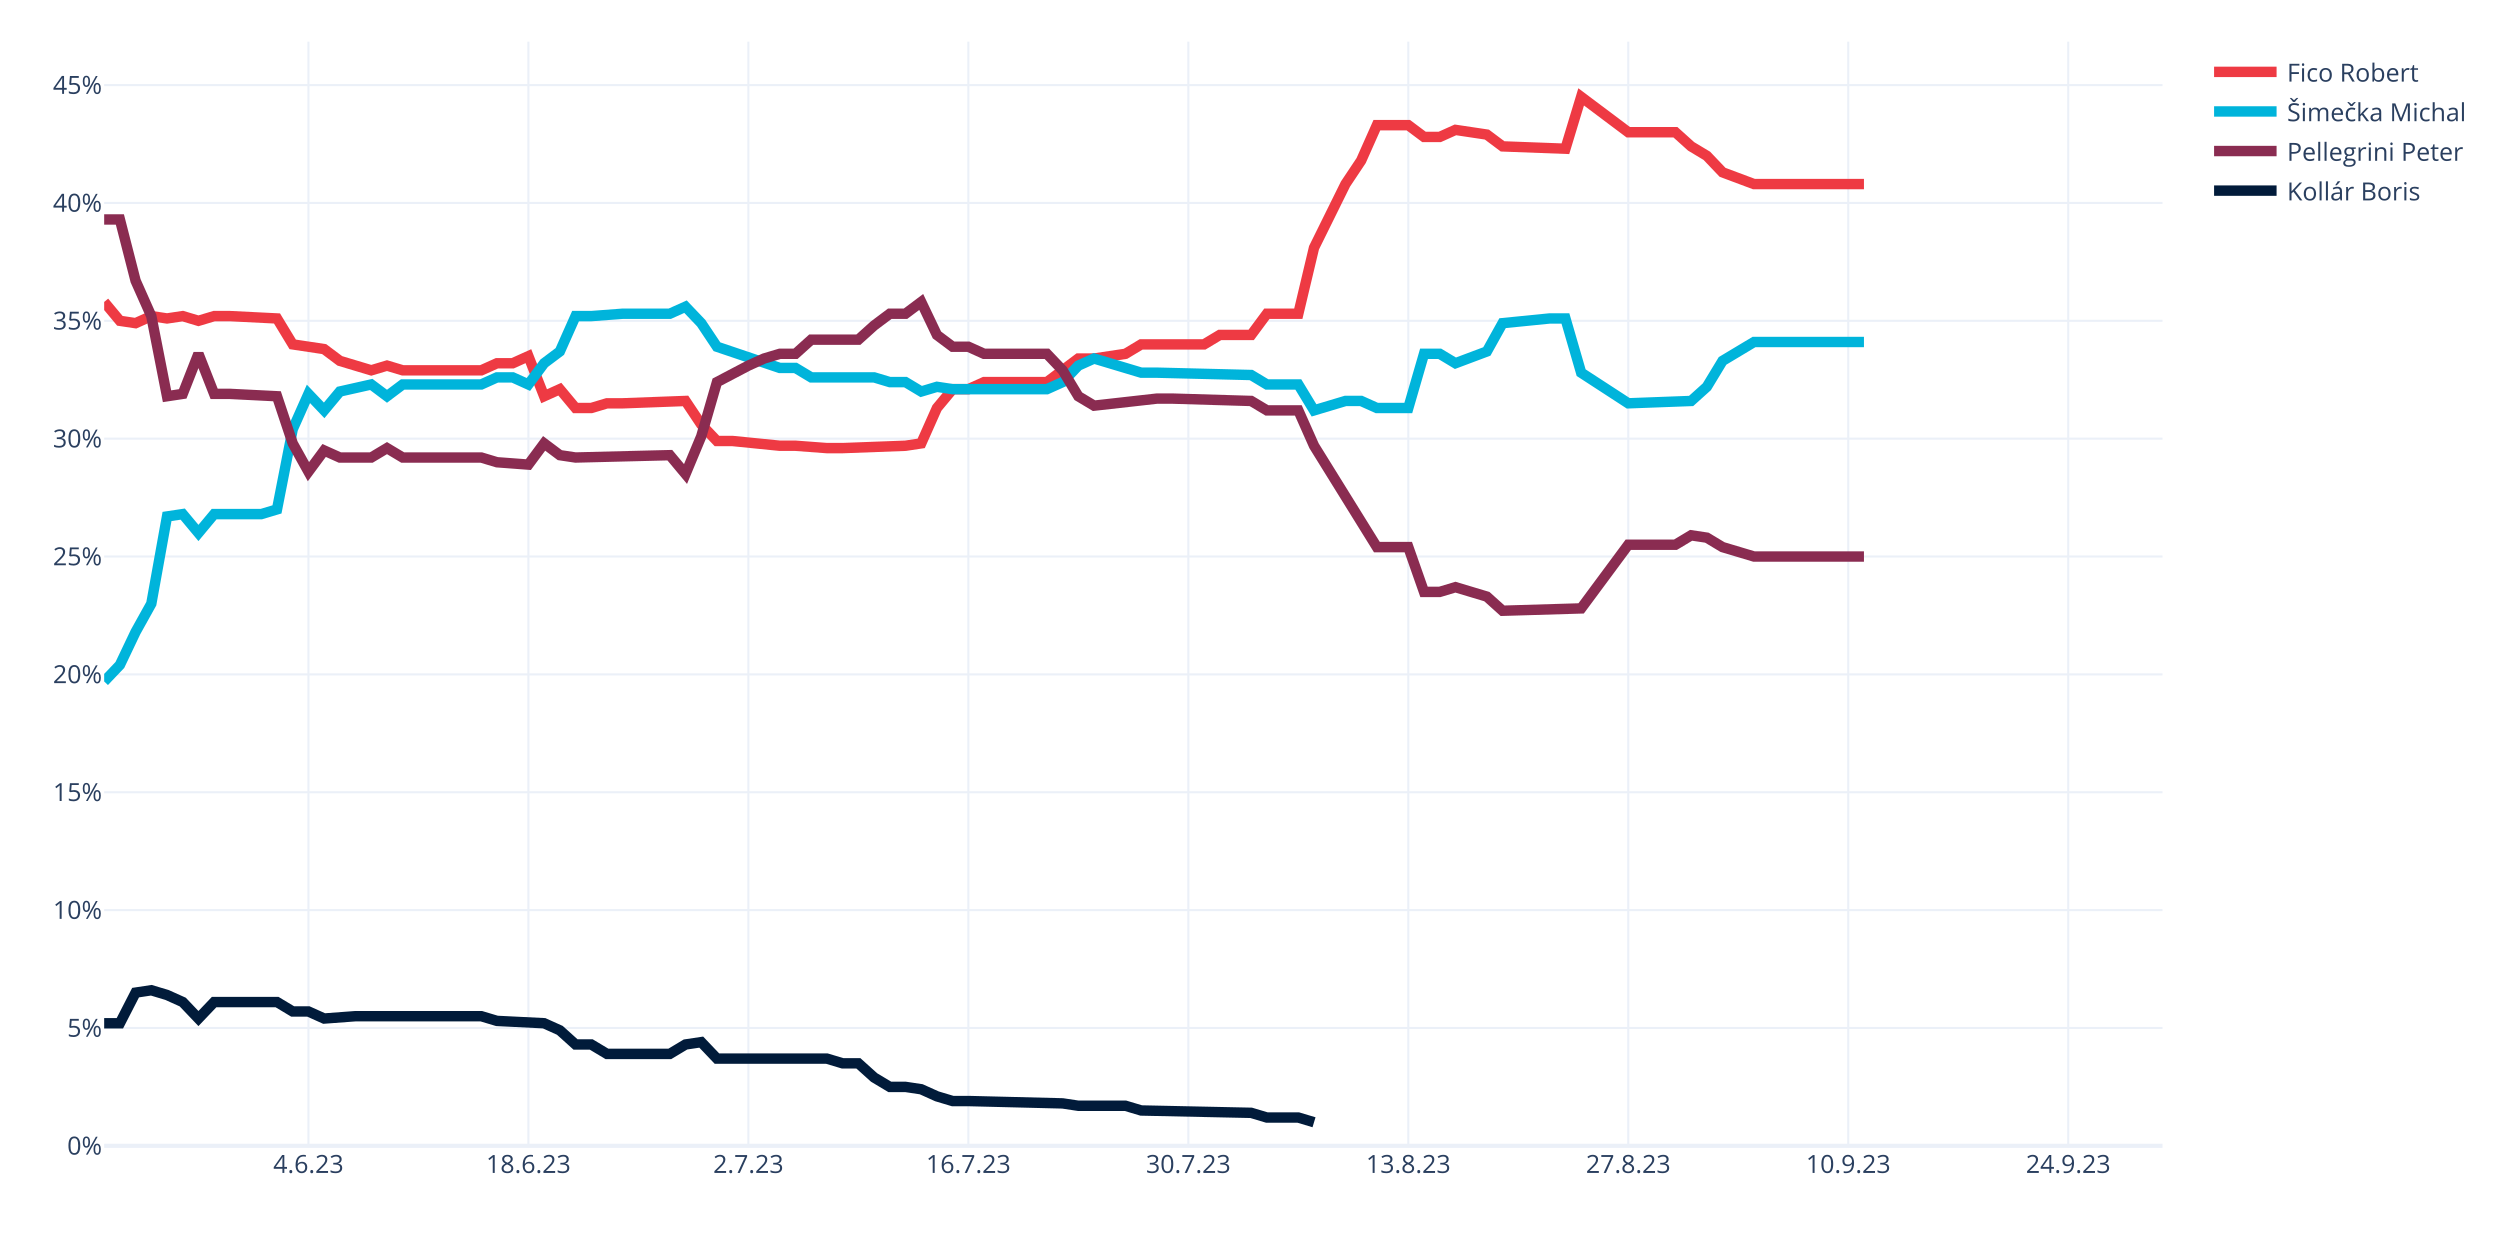
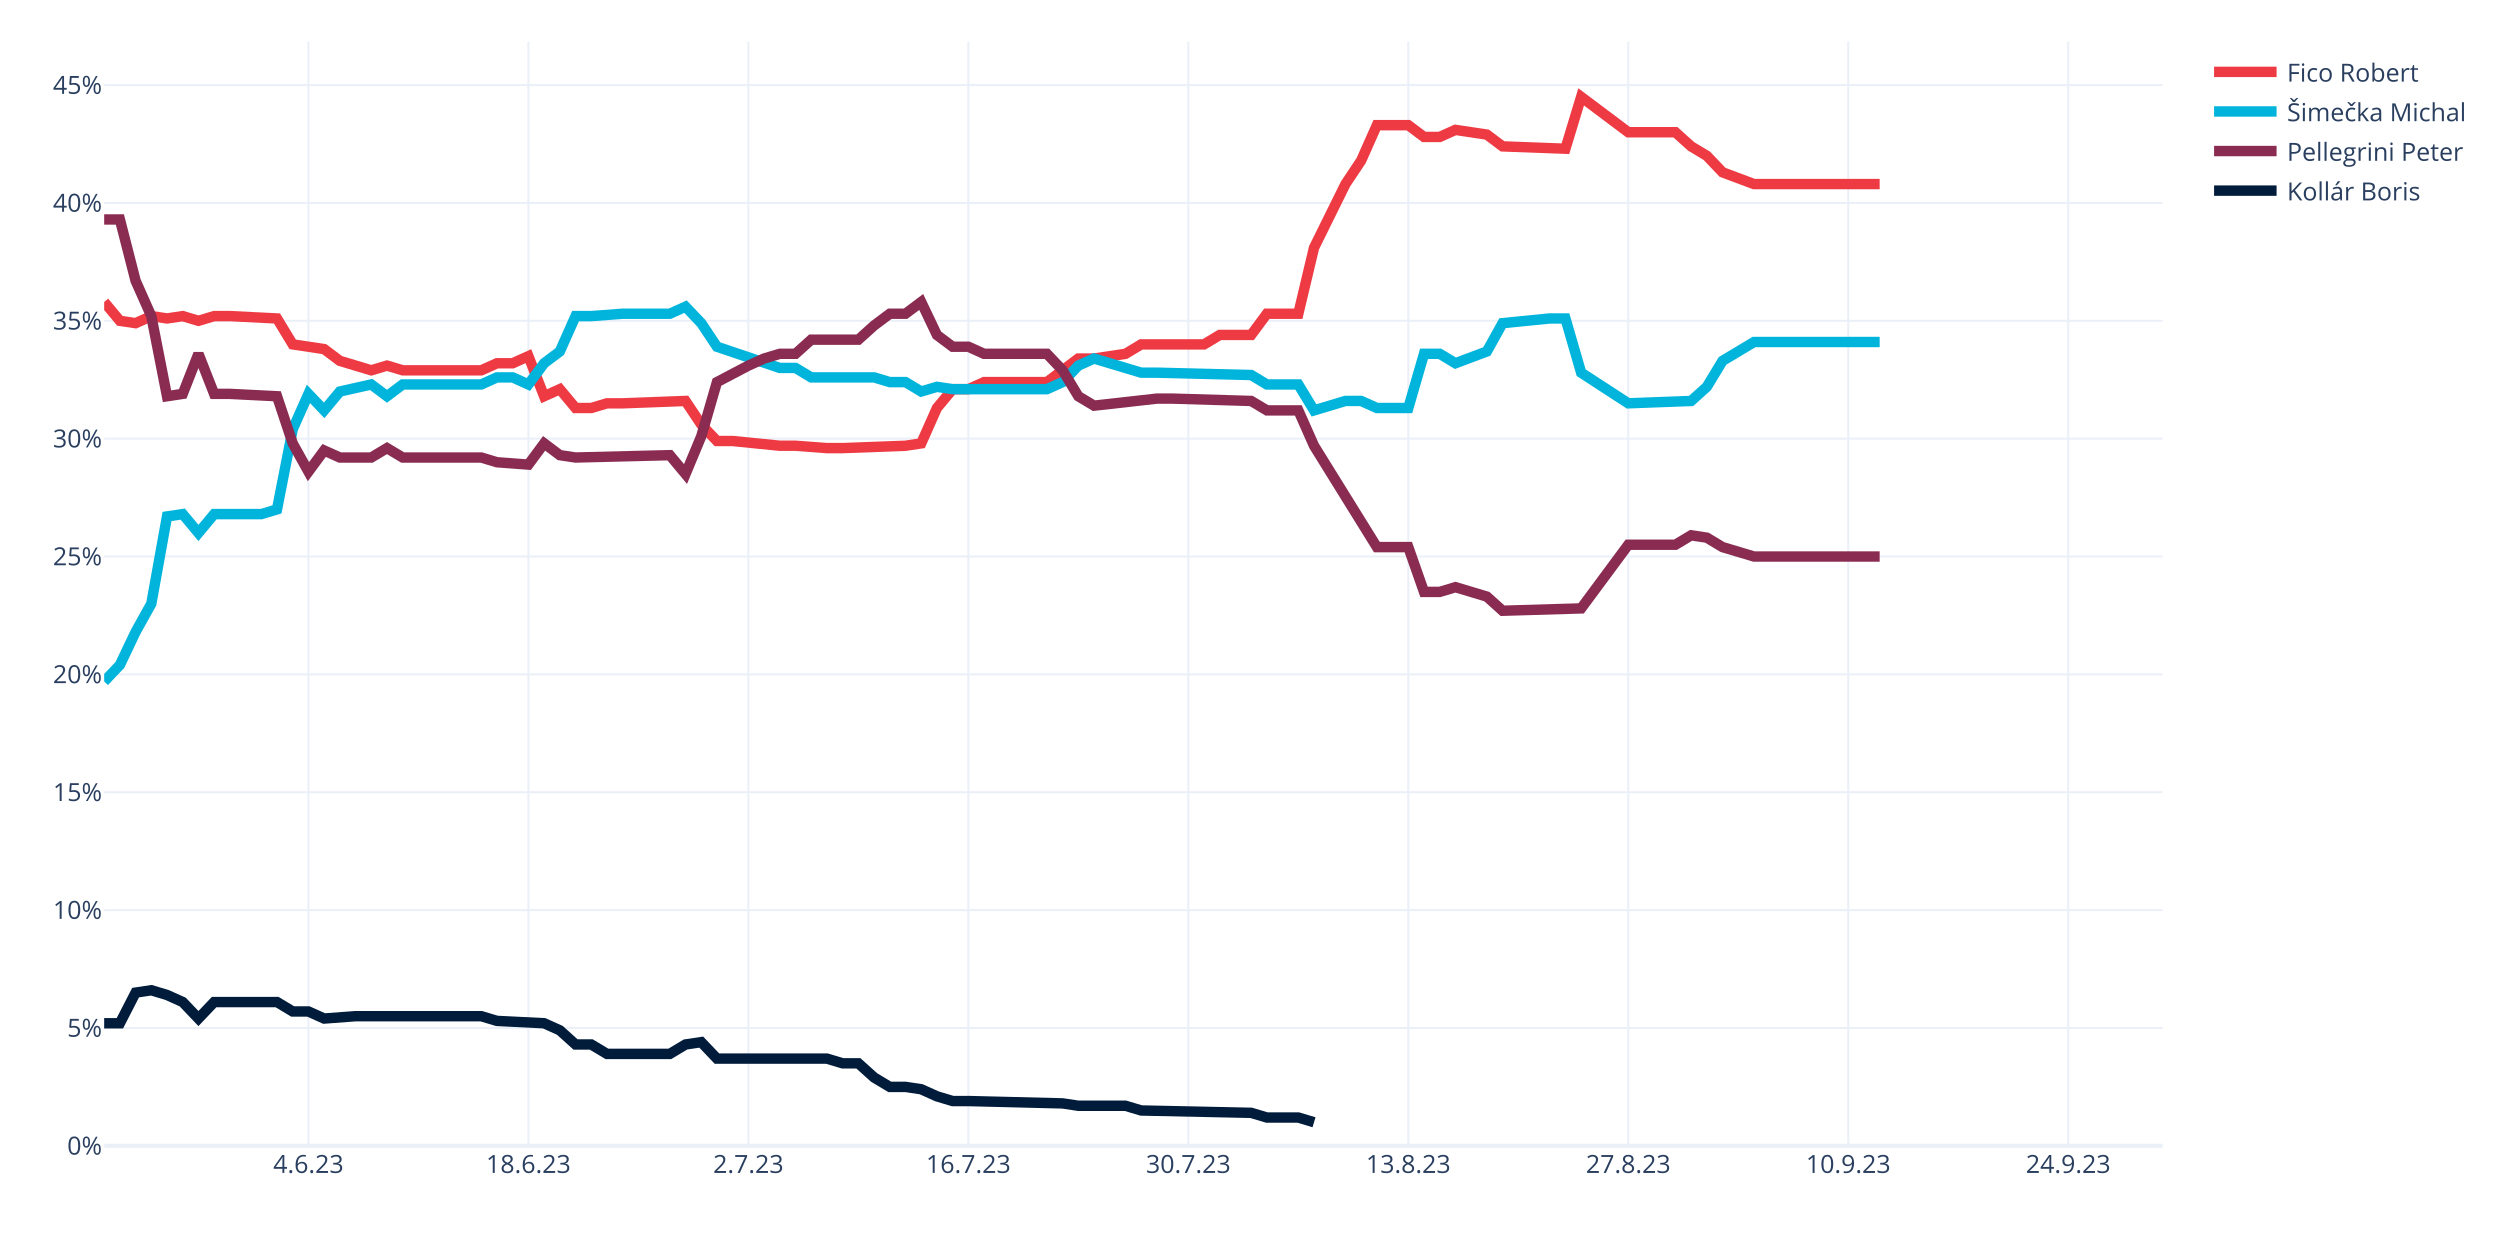
<svg xmlns="http://www.w3.org/2000/svg" class="main-svg" width="1200" height="600" style="" viewBox="0 0 1200 600">
  <rect x="0" y="0" width="1200" height="600" style="fill: rgb(255, 255, 255); fill-opacity: 1;" />
-   <defs id="defs-2a1e46">
+   <defs id="defs-4da199">
    <g class="clips">
-       <clipPath id="clip2a1e46xyplot" class="plotclip">
+       <clipPath id="clip4da199xyplot" class="plotclip">
        <rect width="988" height="530" />
      </clipPath>
-       <clipPath class="axesclip" id="clip2a1e46x">
+       <clipPath class="axesclip" id="clip4da199x">
        <rect x="50" y="0" width="988" height="600" />
      </clipPath>
-       <clipPath class="axesclip" id="clip2a1e46y">
+       <clipPath class="axesclip" id="clip4da199y">
        <rect x="0" y="20" width="1200" height="530" />
      </clipPath>
-       <clipPath class="axesclip" id="clip2a1e46xy">
+       <clipPath class="axesclip" id="clip4da199xy">
        <rect x="50" y="20" width="988" height="530" />
      </clipPath>
    </g>
    <g class="gradients" />
    <g class="patterns" />
  </defs>
  <g class="bglayer" />
  <g class="layer-below">
    <g class="imagelayer" />
    <g class="shapelayer" />
  </g>
  <g class="cartesianlayer">
    <g class="subplot xy">
      <g class="layer-subplot">
        <g class="shapelayer" />
        <g class="imagelayer" />
      </g>
      <g class="minor-gridlayer">
        <g class="x" />
        <g class="y" />
      </g>
      <g class="gridlayer">
        <g class="x">
          <path class="xgrid crisp" transform="translate(148.05,0)" d="M0,20v530" style="stroke: rgb(235, 240, 248); stroke-opacity: 1; stroke-width: 1px;" />
          <path class="xgrid crisp" transform="translate(253.63,0)" d="M0,20v530" style="stroke: rgb(235, 240, 248); stroke-opacity: 1; stroke-width: 1px;" />
          <path class="xgrid crisp" transform="translate(359.22,0)" d="M0,20v530" style="stroke: rgb(235, 240, 248); stroke-opacity: 1; stroke-width: 1px;" />
          <path class="xgrid crisp" transform="translate(464.81,0)" d="M0,20v530" style="stroke: rgb(235, 240, 248); stroke-opacity: 1; stroke-width: 1px;" />
          <path class="xgrid crisp" transform="translate(570.4,0)" d="M0,20v530" style="stroke: rgb(235, 240, 248); stroke-opacity: 1; stroke-width: 1px;" />
          <path class="xgrid crisp" transform="translate(675.98,0)" d="M0,20v530" style="stroke: rgb(235, 240, 248); stroke-opacity: 1; stroke-width: 1px;" />
          <path class="xgrid crisp" transform="translate(781.57,0)" d="M0,20v530" style="stroke: rgb(235, 240, 248); stroke-opacity: 1; stroke-width: 1px;" />
          <path class="xgrid crisp" transform="translate(887.16,0)" d="M0,20v530" style="stroke: rgb(235, 240, 248); stroke-opacity: 1; stroke-width: 1px;" />
          <path class="xgrid crisp" transform="translate(992.75,0)" d="M0,20v530" style="stroke: rgb(235, 240, 248); stroke-opacity: 1; stroke-width: 1px;" />
        </g>
        <g class="y">
          <path class="ygrid crisp" transform="translate(0,493.43)" d="M50,0h988" style="stroke: rgb(235, 240, 248); stroke-opacity: 1; stroke-width: 1px;" />
          <path class="ygrid crisp" transform="translate(0,436.85)" d="M50,0h988" style="stroke: rgb(235, 240, 248); stroke-opacity: 1; stroke-width: 1px;" />
          <path class="ygrid crisp" transform="translate(0,380.28)" d="M50,0h988" style="stroke: rgb(235, 240, 248); stroke-opacity: 1; stroke-width: 1px;" />
          <path class="ygrid crisp" transform="translate(0,323.71)" d="M50,0h988" style="stroke: rgb(235, 240, 248); stroke-opacity: 1; stroke-width: 1px;" />
          <path class="ygrid crisp" transform="translate(0,267.13)" d="M50,0h988" style="stroke: rgb(235, 240, 248); stroke-opacity: 1; stroke-width: 1px;" />
          <path class="ygrid crisp" transform="translate(0,210.56)" d="M50,0h988" style="stroke: rgb(235, 240, 248); stroke-opacity: 1; stroke-width: 1px;" />
          <path class="ygrid crisp" transform="translate(0,153.99)" d="M50,0h988" style="stroke: rgb(235, 240, 248); stroke-opacity: 1; stroke-width: 1px;" />
          <path class="ygrid crisp" transform="translate(0,97.42)" d="M50,0h988" style="stroke: rgb(235, 240, 248); stroke-opacity: 1; stroke-width: 1px;" />
          <path class="ygrid crisp" transform="translate(0,40.84)" d="M50,0h988" style="stroke: rgb(235, 240, 248); stroke-opacity: 1; stroke-width: 1px;" />
        </g>
      </g>
      <g class="zerolinelayer">
        <path class="yzl zl crisp" transform="translate(0,550)" d="M50,0h988" style="stroke: rgb(235, 240, 248); stroke-opacity: 1; stroke-width: 2px;" />
      </g>
      <path class="xlines-below" />
      <path class="ylines-below" />
      <g class="overlines-below" />
      <g class="xaxislayer-below" />
      <g class="yaxislayer-below" />
      <g class="overaxes-below" />
-       <g class="plot" transform="translate(50,20)" clip-path="url(#clip2a1e46xyplot)">
+       <g class="plot" transform="translate(50,20)" clip-path="url(#clip4da199xyplot)">
        <g class="scatterlayer mlayer">
-           <g class="trace scatter trace837e1f" style="stroke-miterlimit: 2; opacity: 1;">
-             <g class="fills" />
-             <g class="errorbars" />
-             <g class="lines">
-               <path class="js-line" d="M0,124.94L7.54,133.99L15.08,135.12L22.63,131.73L30.17,132.86L37.71,131.73L45.25,133.99L52.79,131.73L60.34,131.73L82.96,132.86L90.5,145.3L105.59,147.57L113.13,153.22L128.21,157.75L135.76,155.49L143.3,157.75L150.84,157.75L181.01,157.75L188.55,154.36L196.09,154.36L203.63,150.96L211.18,170.2L218.72,166.8L226.26,175.85L233.8,175.85L241.34,173.59L248.89,173.59L279.05,172.46L286.6,183.77L294.14,191.69L301.68,191.69L324.31,193.96L331.85,193.96L346.93,195.09L354.47,195.09L384.64,193.96L392.18,192.82L399.73,175.85L407.27,166.8L414.81,166.8L422.35,163.41L452.52,163.41L460.06,157.75L467.6,152.09L475.15,152.09L490.23,149.83L497.77,145.3L527.94,145.3L535.48,140.78L550.56,140.78L558.11,130.59L573.19,130.59L580.73,98.91L595.82,68.36L603.36,57.05L610.9,40.08L618.44,40.08L625.98,40.08L633.53,45.73L641.07,45.73L648.61,42.34L663.69,44.6L671.24,50.26L701.4,51.39L708.95,26.5L731.57,43.47L739.11,43.47L754.2,43.47L761.74,50.26L769.28,54.79L776.82,62.71L791.91,68.36L799.45,68.36L844.7,68.36" style="vector-effect: none; fill: none; stroke: rgb(238, 58, 67); stroke-opacity: 1; stroke-width: 5px; opacity: 1;" />
-             </g>
-             <g class="points" />
-             <g class="text" />
-           </g>
-           <g class="trace scatter trace86183e" style="stroke-miterlimit: 2; opacity: 1;">
-             <g class="fills" />
-             <g class="errorbars" />
-             <g class="lines">
-               <path class="js-line" d="M0,307.1L7.54,299.18L15.08,283.34L22.63,269.76L30.17,227.9L37.71,226.77L45.25,235.82L52.79,226.77L60.34,226.77L75.42,226.77L82.96,224.51L90.5,186.04L98.05,169.06L105.59,176.98L113.13,167.93L128.21,164.54L135.76,170.2L143.3,164.54L150.84,164.54L181.01,164.54L188.55,161.14L196.09,161.14L203.63,164.54L211.18,154.36L218.72,148.7L226.26,131.73L233.8,131.73L248.89,130.59L256.43,130.59L271.51,130.59L279.05,127.2L286.6,135.12L294.14,146.43L324.31,156.62L331.85,156.62L339.39,161.14L346.93,161.14L369.56,161.14L377.1,163.41L384.64,163.41L392.18,167.93L399.73,165.67L407.27,166.8L452.52,166.8L460.06,163.41L467.6,155.49L475.15,152.09L497.77,158.88L505.31,158.88L550.56,160.01L558.11,164.54L573.19,164.54L580.73,176.98L595.82,172.46L603.36,172.46L610.9,175.85L618.44,175.85L625.98,175.85L633.53,149.83L641.07,149.83L648.61,154.36L663.69,148.7L671.24,135.12L693.86,132.86L701.4,132.86L708.95,158.88L731.57,173.59L761.74,172.46L769.28,165.67L776.82,153.22L791.91,144.17L844.7,144.17" style="vector-effect: none; fill: none; stroke: rgb(0, 180, 219); stroke-opacity: 1; stroke-width: 5px; opacity: 1;" />
-             </g>
-             <g class="points" />
-             <g class="text" />
-           </g>
-           <g class="trace scatter trace366e36" style="stroke-miterlimit: 2; opacity: 1;">
-             <g class="fills" />
-             <g class="errorbars" />
-             <g class="lines">
-               <path class="js-line" d="M0,85.34L7.54,85.34L15.08,114.75L22.63,131.73L30.17,170.2L37.71,169.06L45.25,149.83L52.79,169.06L60.34,169.06L82.96,170.2L90.5,192.82L98.05,206.4L105.59,196.22L113.13,199.61L120.67,199.61L128.21,199.61L135.76,195.09L143.3,199.61L150.84,199.61L181.01,199.61L188.55,201.88L203.63,203.01L211.18,192.82L218.72,198.48L226.26,199.61L271.51,198.48L279.05,207.53L286.6,189.43L294.14,163.41L309.22,155.49L316.76,152.09L324.31,149.83L331.85,149.83L339.39,143.04L346.93,143.04L362.02,143.04L369.56,136.25L377.1,130.59L384.64,130.59L392.18,124.94L399.73,140.78L407.27,146.43L414.81,146.43L422.35,149.83L429.89,149.83L452.52,149.83L460.06,157.75L467.6,170.2L475.15,174.72L505.31,171.33L512.85,171.33L550.56,172.46L558.11,176.98L573.19,176.98L580.73,193.96L610.9,242.61L618.44,242.61L625.98,242.61L633.53,264.11L641.07,264.11L648.61,261.84L663.69,266.37L671.24,273.16L708.95,272.03L731.57,241.48L754.2,241.48L761.74,236.95L769.28,238.08L776.82,242.61L791.91,247.13L799.45,247.13L844.7,247.13" style="vector-effect: none; fill: none; stroke: rgb(138, 44, 81); stroke-opacity: 1; stroke-width: 5px; opacity: 1;" />
-             </g>
-             <g class="points" />
-             <g class="text" />
-           </g>
-           <g class="trace scatter trace40230a" style="stroke-miterlimit: 2; opacity: 1;">
+           <g class="trace scatter traceff5d29" style="stroke-miterlimit: 2; opacity: 1;">
+             <g class="fills" />
+             <g class="errorbars" />
+             <g class="lines">
+               <path class="js-line" d="M0,124.94L7.54,133.99L15.08,135.12L22.63,131.73L30.17,132.86L37.71,131.73L45.25,133.99L52.79,131.73L60.34,131.73L82.96,132.86L90.5,145.3L105.59,147.57L113.13,153.22L128.21,157.75L135.76,155.49L143.3,157.75L150.84,157.75L181.01,157.75L188.55,154.36L196.09,154.36L203.63,150.96L211.18,170.2L218.72,166.8L226.26,175.85L233.8,175.85L241.34,173.59L248.89,173.59L279.05,172.46L286.6,183.77L294.14,191.69L301.68,191.69L324.31,193.96L331.85,193.96L346.93,195.09L354.47,195.09L384.64,193.96L392.18,192.82L399.73,175.85L407.27,166.8L414.81,166.8L422.35,163.41L452.52,163.41L460.06,157.75L467.6,152.09L475.15,152.09L490.23,149.83L497.77,145.3L527.94,145.3L535.48,140.78L550.56,140.78L558.11,130.59L573.19,130.59L580.73,98.91L595.82,68.36L603.36,57.05L610.9,40.08L618.44,40.08L625.98,40.08L633.53,45.73L641.07,45.73L648.61,42.34L663.69,44.6L671.24,50.26L701.4,51.39L708.95,26.5L731.57,43.47L739.11,43.47L754.2,43.47L761.74,50.26L769.28,54.79L776.82,62.71L791.91,68.36L799.45,68.36L852.24,68.36" style="vector-effect: none; fill: none; stroke: rgb(238, 58, 67); stroke-opacity: 1; stroke-width: 5px; opacity: 1;" />
+             </g>
+             <g class="points" />
+             <g class="text" />
+           </g>
+           <g class="trace scatter traceaba7e2" style="stroke-miterlimit: 2; opacity: 1;">
+             <g class="fills" />
+             <g class="errorbars" />
+             <g class="lines">
+               <path class="js-line" d="M0,307.1L7.54,299.18L15.08,283.34L22.63,269.76L30.17,227.9L37.71,226.77L45.25,235.82L52.79,226.77L60.34,226.77L75.42,226.77L82.96,224.51L90.5,186.04L98.05,169.06L105.59,176.98L113.13,167.93L128.21,164.54L135.76,170.2L143.3,164.54L150.84,164.54L181.01,164.54L188.55,161.14L196.09,161.14L203.63,164.54L211.18,154.36L218.72,148.7L226.26,131.73L233.8,131.73L248.89,130.59L256.43,130.59L271.51,130.59L279.05,127.2L286.6,135.12L294.14,146.43L324.31,156.62L331.85,156.62L339.39,161.14L346.93,161.14L369.56,161.14L377.1,163.41L384.64,163.41L392.18,167.93L399.73,165.67L407.27,166.8L452.52,166.8L460.06,163.41L467.6,155.49L475.15,152.09L497.77,158.88L505.31,158.88L550.56,160.01L558.11,164.54L573.19,164.54L580.73,176.98L595.82,172.46L603.36,172.46L610.9,175.85L618.44,175.85L625.98,175.85L633.53,149.83L641.07,149.83L648.61,154.36L663.69,148.7L671.24,135.12L693.86,132.86L701.4,132.86L708.95,158.88L731.57,173.59L761.74,172.46L769.28,165.67L776.82,153.22L791.91,144.17L852.24,144.17" style="vector-effect: none; fill: none; stroke: rgb(0, 180, 219); stroke-opacity: 1; stroke-width: 5px; opacity: 1;" />
+             </g>
+             <g class="points" />
+             <g class="text" />
+           </g>
+           <g class="trace scatter traced8a564" style="stroke-miterlimit: 2; opacity: 1;">
+             <g class="fills" />
+             <g class="errorbars" />
+             <g class="lines">
+               <path class="js-line" d="M0,85.34L7.54,85.34L15.08,114.75L22.63,131.73L30.17,170.2L37.71,169.06L45.25,149.83L52.79,169.06L60.34,169.06L82.96,170.2L90.5,192.82L98.05,206.4L105.59,196.22L113.13,199.61L120.67,199.61L128.21,199.61L135.76,195.09L143.3,199.61L150.84,199.61L181.01,199.61L188.55,201.88L203.63,203.01L211.18,192.82L218.72,198.48L226.26,199.61L271.51,198.48L279.05,207.53L286.6,189.43L294.14,163.41L309.22,155.49L316.76,152.09L324.31,149.83L331.85,149.83L339.39,143.04L346.93,143.04L362.02,143.04L369.56,136.25L377.1,130.59L384.64,130.59L392.18,124.94L399.73,140.78L407.27,146.43L414.81,146.43L422.35,149.83L429.89,149.83L452.52,149.83L460.06,157.75L467.6,170.2L475.15,174.72L505.31,171.33L512.85,171.33L550.56,172.46L558.11,176.98L573.19,176.98L580.73,193.96L610.9,242.61L618.44,242.61L625.98,242.61L633.53,264.11L641.07,264.11L648.61,261.84L663.69,266.37L671.24,273.16L708.95,272.03L731.57,241.48L754.2,241.48L761.74,236.95L769.28,238.08L776.82,242.61L791.91,247.13L799.45,247.13L852.24,247.13" style="vector-effect: none; fill: none; stroke: rgb(138, 44, 81); stroke-opacity: 1; stroke-width: 5px; opacity: 1;" />
+             </g>
+             <g class="points" />
+             <g class="text" />
+           </g>
+           <g class="trace scatter trace6c7fff" style="stroke-miterlimit: 2; opacity: 1;">
            <g class="fills" />
            <g class="errorbars" />
            <g class="lines">
              <path class="js-line" d="M0,471.16L7.54,471.16L15.08,456.46L22.63,455.32L30.17,457.59L37.71,460.98L45.25,468.9L52.79,460.98L60.34,460.98L82.96,460.98L90.5,465.51L98.05,465.51L105.59,468.9L120.67,467.77L128.21,467.77L181.01,467.77L188.55,470.03L211.18,471.16L218.72,474.56L226.26,481.35L233.8,481.35L241.34,485.87L248.89,485.87L271.51,485.87L279.05,481.35L286.6,480.22L294.14,488.14L346.93,488.14L354.47,490.4L362.02,490.4L369.56,497.19L377.1,501.71L384.64,501.71L392.18,502.84L399.73,506.24L407.27,508.5L414.81,508.5L460.06,509.63L467.6,510.77L490.23,510.77L497.77,513.03L550.56,514.16L558.11,516.42L573.19,516.42L580.73,518.69" style="vector-effect: none; fill: none; stroke: rgb(1, 27, 58); stroke-opacity: 1; stroke-width: 5px; opacity: 1;" />
            </g>
            <g class="points" />
            <g class="text" />
          </g>
        </g>
      </g>
      <g class="overplot" />
      <path class="xlines-above crisp" d="M0,0" style="fill: none;" />
      <path class="ylines-above crisp" d="M0,0" style="fill: none;" />
      <g class="overlines-above" />
      <g class="xaxislayer-above">
        <g class="xtick">
          <text text-anchor="middle" x="0" y="563" transform="translate(148.05,0)" style="font-family: 'Open Sans', verdana, arial, sans-serif; font-size: 12px; fill: rgb(42, 63, 95); fill-opacity: 1; white-space: pre; opacity: 1;">4.6.23</text>
        </g>
        <g class="xtick">
          <text text-anchor="middle" x="0" y="563" style="font-family: 'Open Sans', verdana, arial, sans-serif; font-size: 12px; fill: rgb(42, 63, 95); fill-opacity: 1; white-space: pre; opacity: 1;" transform="translate(253.63,0)">18.6.23</text>
        </g>
        <g class="xtick">
          <text text-anchor="middle" x="0" y="563" style="font-family: 'Open Sans', verdana, arial, sans-serif; font-size: 12px; fill: rgb(42, 63, 95); fill-opacity: 1; white-space: pre; opacity: 1;" transform="translate(359.22,0)">2.7.23</text>
        </g>
        <g class="xtick">
          <text text-anchor="middle" x="0" y="563" style="font-family: 'Open Sans', verdana, arial, sans-serif; font-size: 12px; fill: rgb(42, 63, 95); fill-opacity: 1; white-space: pre; opacity: 1;" transform="translate(464.81,0)">16.7.23</text>
        </g>
        <g class="xtick">
          <text text-anchor="middle" x="0" y="563" style="font-family: 'Open Sans', verdana, arial, sans-serif; font-size: 12px; fill: rgb(42, 63, 95); fill-opacity: 1; white-space: pre; opacity: 1;" transform="translate(570.4,0)">30.7.23</text>
        </g>
        <g class="xtick">
          <text text-anchor="middle" x="0" y="563" style="font-family: 'Open Sans', verdana, arial, sans-serif; font-size: 12px; fill: rgb(42, 63, 95); fill-opacity: 1; white-space: pre; opacity: 1;" transform="translate(675.98,0)">13.8.23</text>
        </g>
        <g class="xtick">
          <text text-anchor="middle" x="0" y="563" style="font-family: 'Open Sans', verdana, arial, sans-serif; font-size: 12px; fill: rgb(42, 63, 95); fill-opacity: 1; white-space: pre; opacity: 1;" transform="translate(781.57,0)">27.8.23</text>
        </g>
        <g class="xtick">
          <text text-anchor="middle" x="0" y="563" style="font-family: 'Open Sans', verdana, arial, sans-serif; font-size: 12px; fill: rgb(42, 63, 95); fill-opacity: 1; white-space: pre; opacity: 1;" transform="translate(887.16,0)">10.9.23</text>
        </g>
        <g class="xtick">
          <text text-anchor="middle" x="0" y="563" style="font-family: 'Open Sans', verdana, arial, sans-serif; font-size: 12px; fill: rgb(42, 63, 95); fill-opacity: 1; white-space: pre; opacity: 1;" transform="translate(992.75,0)">24.9.23</text>
        </g>
      </g>
      <g class="yaxislayer-above">
        <g class="ytick">
          <text text-anchor="end" x="49" y="4.2" transform="translate(0,550)" style="font-family: 'Open Sans', verdana, arial, sans-serif; font-size: 12px; fill: rgb(42, 63, 95); fill-opacity: 1; white-space: pre; opacity: 1;">0%</text>
        </g>
        <g class="ytick">
          <text text-anchor="end" x="49" y="4.2" style="font-family: 'Open Sans', verdana, arial, sans-serif; font-size: 12px; fill: rgb(42, 63, 95); fill-opacity: 1; white-space: pre; opacity: 1;" transform="translate(0,493.43)">5%</text>
        </g>
        <g class="ytick">
          <text text-anchor="end" x="49" y="4.2" style="font-family: 'Open Sans', verdana, arial, sans-serif; font-size: 12px; fill: rgb(42, 63, 95); fill-opacity: 1; white-space: pre; opacity: 1;" transform="translate(0,436.85)">10%</text>
        </g>
        <g class="ytick">
          <text text-anchor="end" x="49" y="4.2" style="font-family: 'Open Sans', verdana, arial, sans-serif; font-size: 12px; fill: rgb(42, 63, 95); fill-opacity: 1; white-space: pre; opacity: 1;" transform="translate(0,380.28)">15%</text>
        </g>
        <g class="ytick">
          <text text-anchor="end" x="49" y="4.2" style="font-family: 'Open Sans', verdana, arial, sans-serif; font-size: 12px; fill: rgb(42, 63, 95); fill-opacity: 1; white-space: pre; opacity: 1;" transform="translate(0,323.71)">20%</text>
        </g>
        <g class="ytick">
          <text text-anchor="end" x="49" y="4.2" style="font-family: 'Open Sans', verdana, arial, sans-serif; font-size: 12px; fill: rgb(42, 63, 95); fill-opacity: 1; white-space: pre; opacity: 1;" transform="translate(0,267.13)">25%</text>
        </g>
        <g class="ytick">
          <text text-anchor="end" x="49" y="4.2" style="font-family: 'Open Sans', verdana, arial, sans-serif; font-size: 12px; fill: rgb(42, 63, 95); fill-opacity: 1; white-space: pre; opacity: 1;" transform="translate(0,210.56)">30%</text>
        </g>
        <g class="ytick">
          <text text-anchor="end" x="49" y="4.2" style="font-family: 'Open Sans', verdana, arial, sans-serif; font-size: 12px; fill: rgb(42, 63, 95); fill-opacity: 1; white-space: pre; opacity: 1;" transform="translate(0,153.99)">35%</text>
        </g>
        <g class="ytick">
          <text text-anchor="end" x="49" y="4.2" style="font-family: 'Open Sans', verdana, arial, sans-serif; font-size: 12px; fill: rgb(42, 63, 95); fill-opacity: 1; white-space: pre; opacity: 1;" transform="translate(0,97.42)">40%</text>
        </g>
        <g class="ytick">
          <text text-anchor="end" x="49" y="4.2" style="font-family: 'Open Sans', verdana, arial, sans-serif; font-size: 12px; fill: rgb(42, 63, 95); fill-opacity: 1; white-space: pre; opacity: 1;" transform="translate(0,40.84)">45%</text>
        </g>
      </g>
      <g class="overaxes-above" />
    </g>
  </g>
  <g class="polarlayer" />
  <g class="smithlayer" />
  <g class="ternarylayer" />
  <g class="geolayer" />
  <g class="funnelarealayer" />
  <g class="pielayer" />
  <g class="iciclelayer" />
  <g class="treemaplayer" />
  <g class="sunburstlayer" />
  <g class="glimages" />
-   <defs id="topdefs-2a1e46">
+   <defs id="topdefs-4da199">
    <g class="clips" />
-     <clipPath id="legend2a1e46">
+     <clipPath id="legend4da199">
      <rect width="130" height="86" x="0" y="0" />
    </clipPath>
  </defs>
  <g class="layer-above">
    <g class="imagelayer" />
    <g class="shapelayer" />
  </g>
  <g class="infolayer">
    <g class="legend" pointer-events="all" transform="translate(1057.76,20)">
      <rect class="bg" shape-rendering="crispEdges" style="stroke: rgb(68, 68, 68); stroke-opacity: 1; fill: rgb(255, 255, 255); fill-opacity: 1; stroke-width: 0px;" width="130" height="86" x="0" y="0" />
-       <g class="scrollbox" transform="" clip-path="url(#legend2a1e46)">
+       <g class="scrollbox" transform="" clip-path="url(#legend4da199)">
        <g class="groups">
          <g class="traces" transform="translate(0,14.5)" style="opacity: 1;">
            <text class="legendtext" text-anchor="start" x="40" y="4.68" style="font-family: 'Open Sans', verdana, arial, sans-serif; font-size: 12px; fill: rgb(42, 63, 95); fill-opacity: 1; white-space: pre;">Fico Robert</text>
            <g class="layers" style="opacity: 1;">
              <g class="legendfill" />
              <g class="legendlines">
                <path class="js-line" d="M5,0h30" style="fill: none; stroke: rgb(238, 58, 67); stroke-opacity: 1; stroke-width: 5px;" />
              </g>
              <g class="legendsymbols">
                <g class="legendpoints" />
              </g>
            </g>
            <rect class="legendtoggle" x="0" y="-9.5" width="124.031" height="19" style="fill: rgb(0, 0, 0); fill-opacity: 0;" />
          </g>
          <g class="traces" transform="translate(0,33.5)" style="opacity: 1;">
            <text class="legendtext" text-anchor="start" x="40" y="4.68" style="font-family: 'Open Sans', verdana, arial, sans-serif; font-size: 12px; fill: rgb(42, 63, 95); fill-opacity: 1; white-space: pre;">Šimečka Michal</text>
            <g class="layers" style="opacity: 1;">
              <g class="legendfill" />
              <g class="legendlines">
                <path class="js-line" d="M5,0h30" style="fill: none; stroke: rgb(0, 180, 219); stroke-opacity: 1; stroke-width: 5px;" />
              </g>
              <g class="legendsymbols">
                <g class="legendpoints" />
              </g>
            </g>
            <rect class="legendtoggle" x="0" y="-9.5" width="124.031" height="19" style="fill: rgb(0, 0, 0); fill-opacity: 0;" />
          </g>
          <g class="traces" transform="translate(0,52.5)" style="opacity: 1;">
            <text class="legendtext" text-anchor="start" x="40" y="4.68" style="font-family: 'Open Sans', verdana, arial, sans-serif; font-size: 12px; fill: rgb(42, 63, 95); fill-opacity: 1; white-space: pre;">Pellegrini Peter</text>
            <g class="layers" style="opacity: 1;">
              <g class="legendfill" />
              <g class="legendlines">
                <path class="js-line" d="M5,0h30" style="fill: none; stroke: rgb(138, 44, 81); stroke-opacity: 1; stroke-width: 5px;" />
              </g>
              <g class="legendsymbols">
                <g class="legendpoints" />
              </g>
            </g>
            <rect class="legendtoggle" x="0" y="-9.5" width="124.031" height="19" style="fill: rgb(0, 0, 0); fill-opacity: 0;" />
          </g>
          <g class="traces" transform="translate(0,71.5)" style="opacity: 1;">
            <text class="legendtext" text-anchor="start" x="40" y="4.68" style="font-family: 'Open Sans', verdana, arial, sans-serif; font-size: 12px; fill: rgb(42, 63, 95); fill-opacity: 1; white-space: pre;">Kollár Boris</text>
            <g class="layers" style="opacity: 1;">
              <g class="legendfill" />
              <g class="legendlines">
                <path class="js-line" d="M5,0h30" style="fill: none; stroke: rgb(1, 27, 58); stroke-opacity: 1; stroke-width: 5px;" />
              </g>
              <g class="legendsymbols">
                <g class="legendpoints" />
              </g>
            </g>
            <rect class="legendtoggle" x="0" y="-9.5" width="124.031" height="19" style="fill: rgb(0, 0, 0); fill-opacity: 0;" />
          </g>
        </g>
      </g>
      <rect class="scrollbar" rx="20" ry="3" width="0" height="0" style="fill: rgb(128, 139, 164); fill-opacity: 1;" x="0" y="0" />
    </g>
    <g class="g-gtitle" />
    <g class="g-xtitle" />
    <g class="g-ytitle" />
  </g>
</svg>
